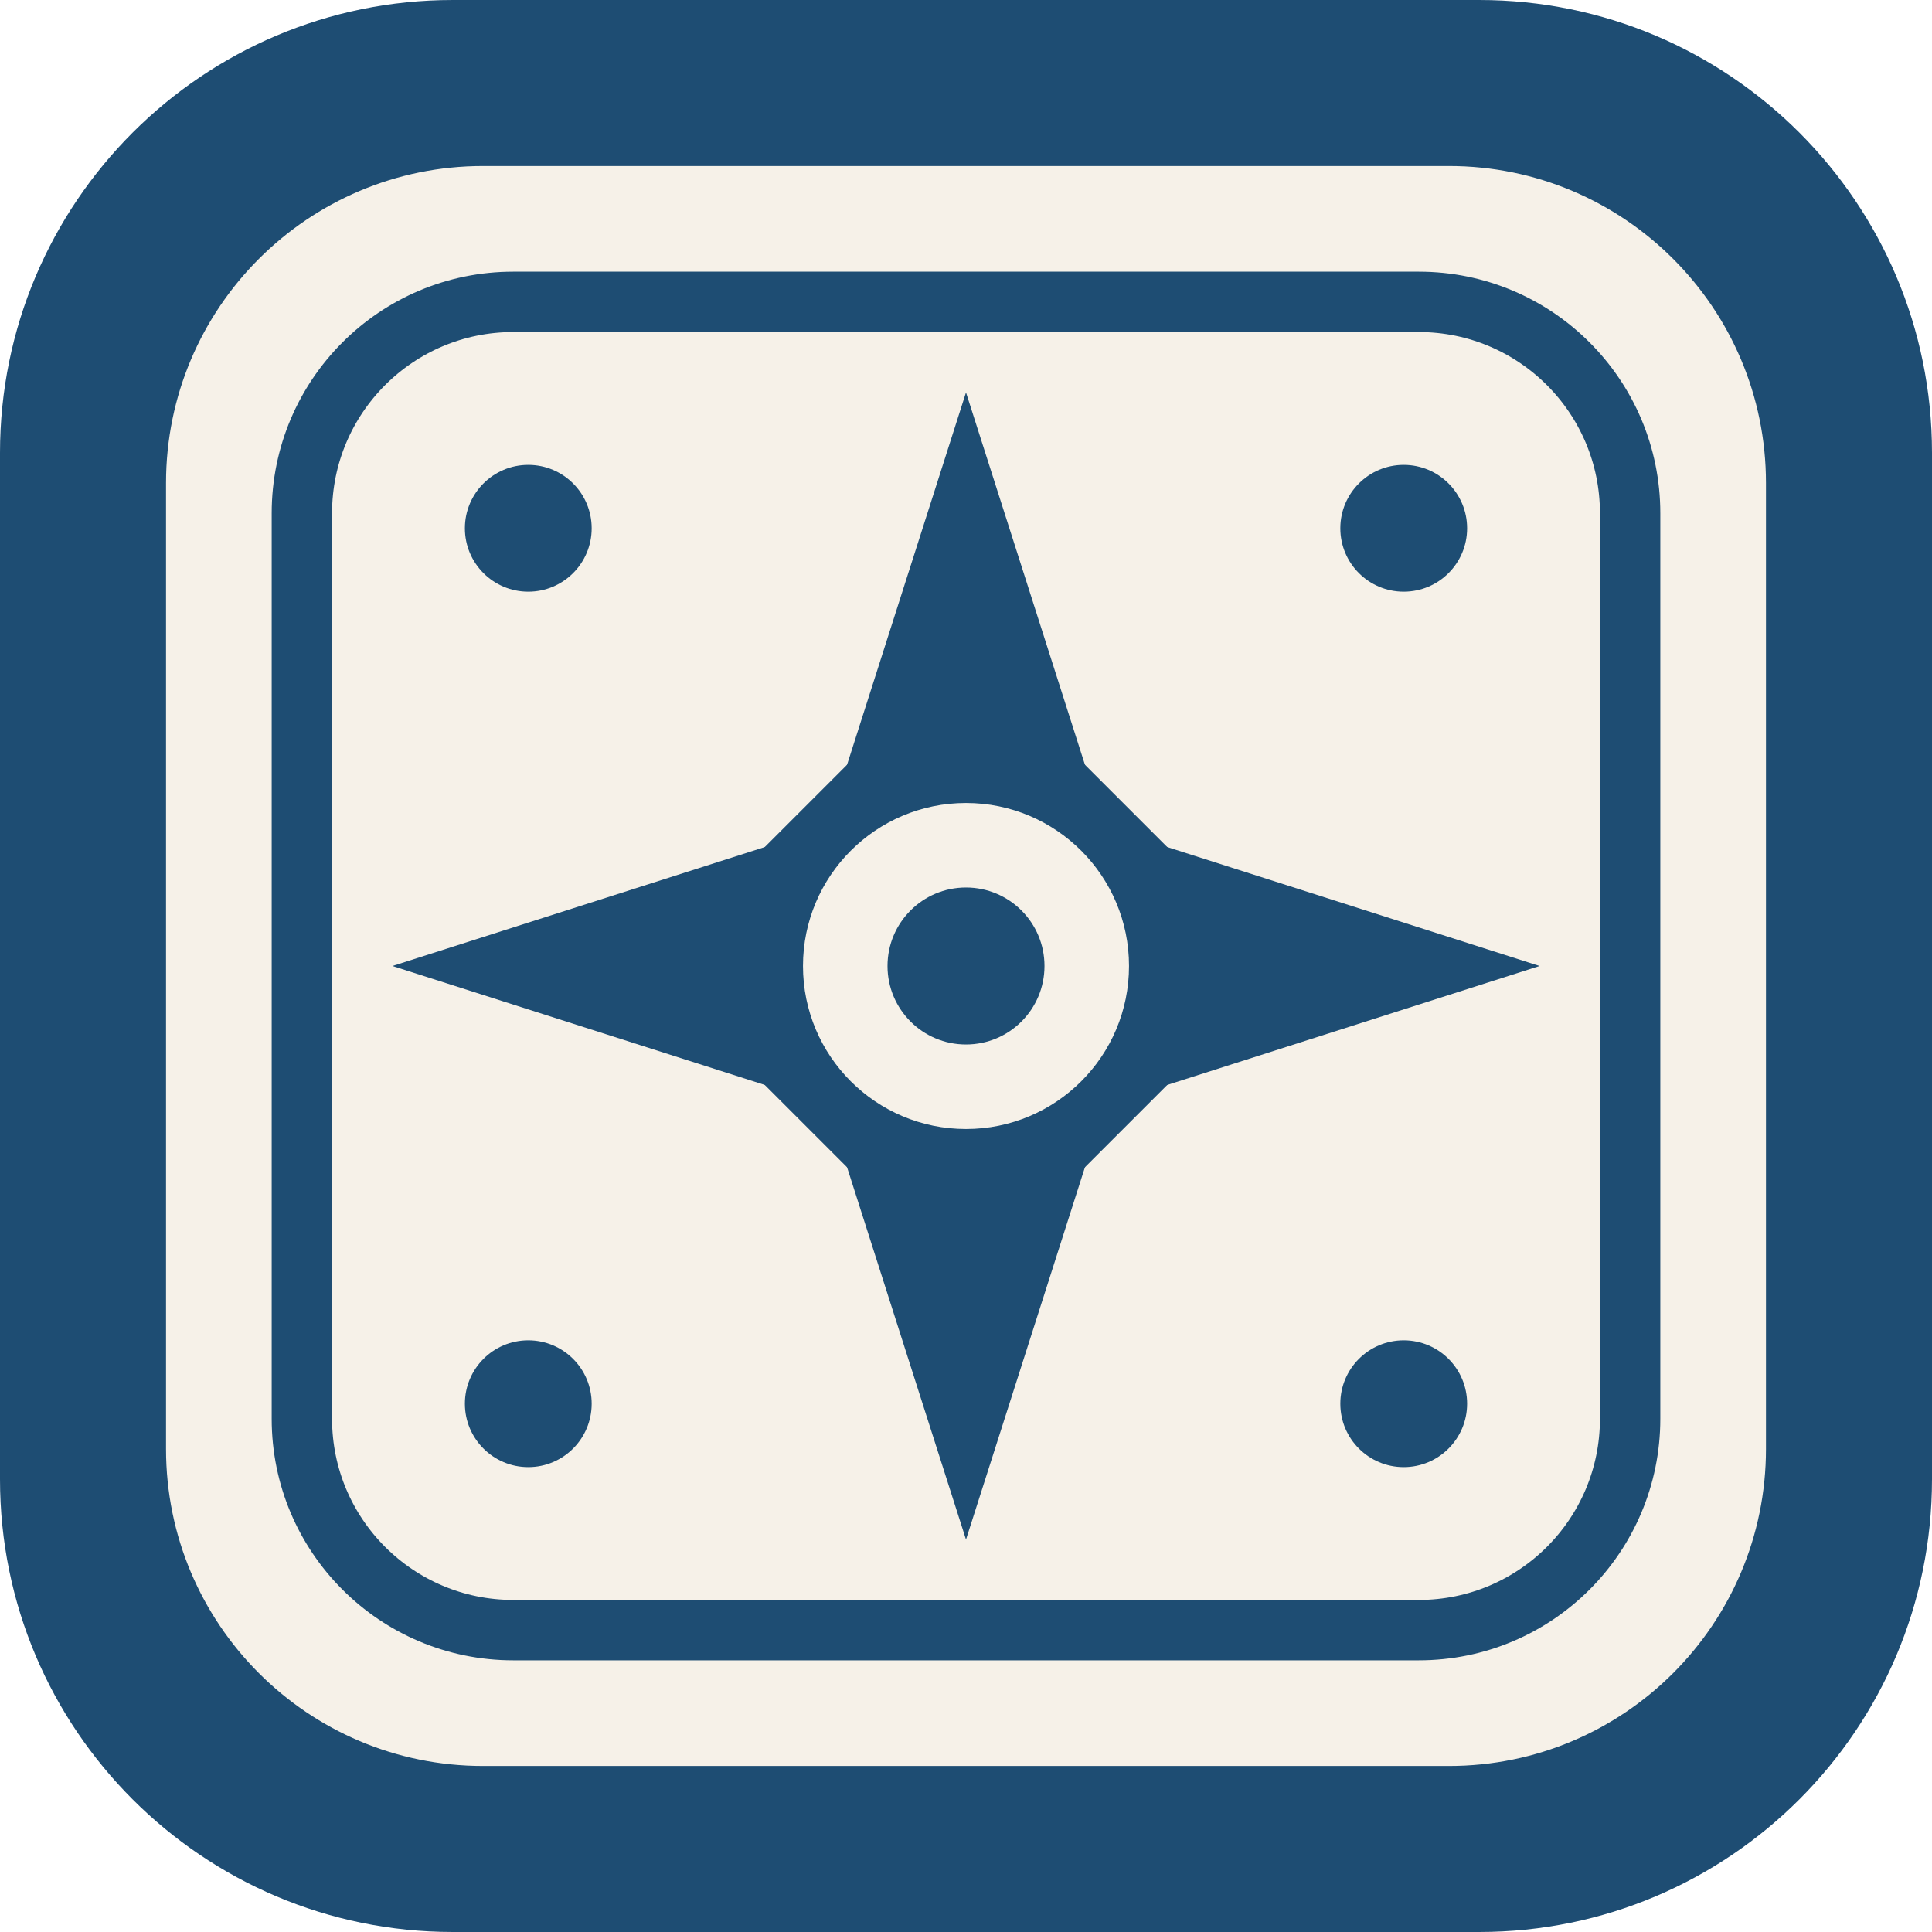
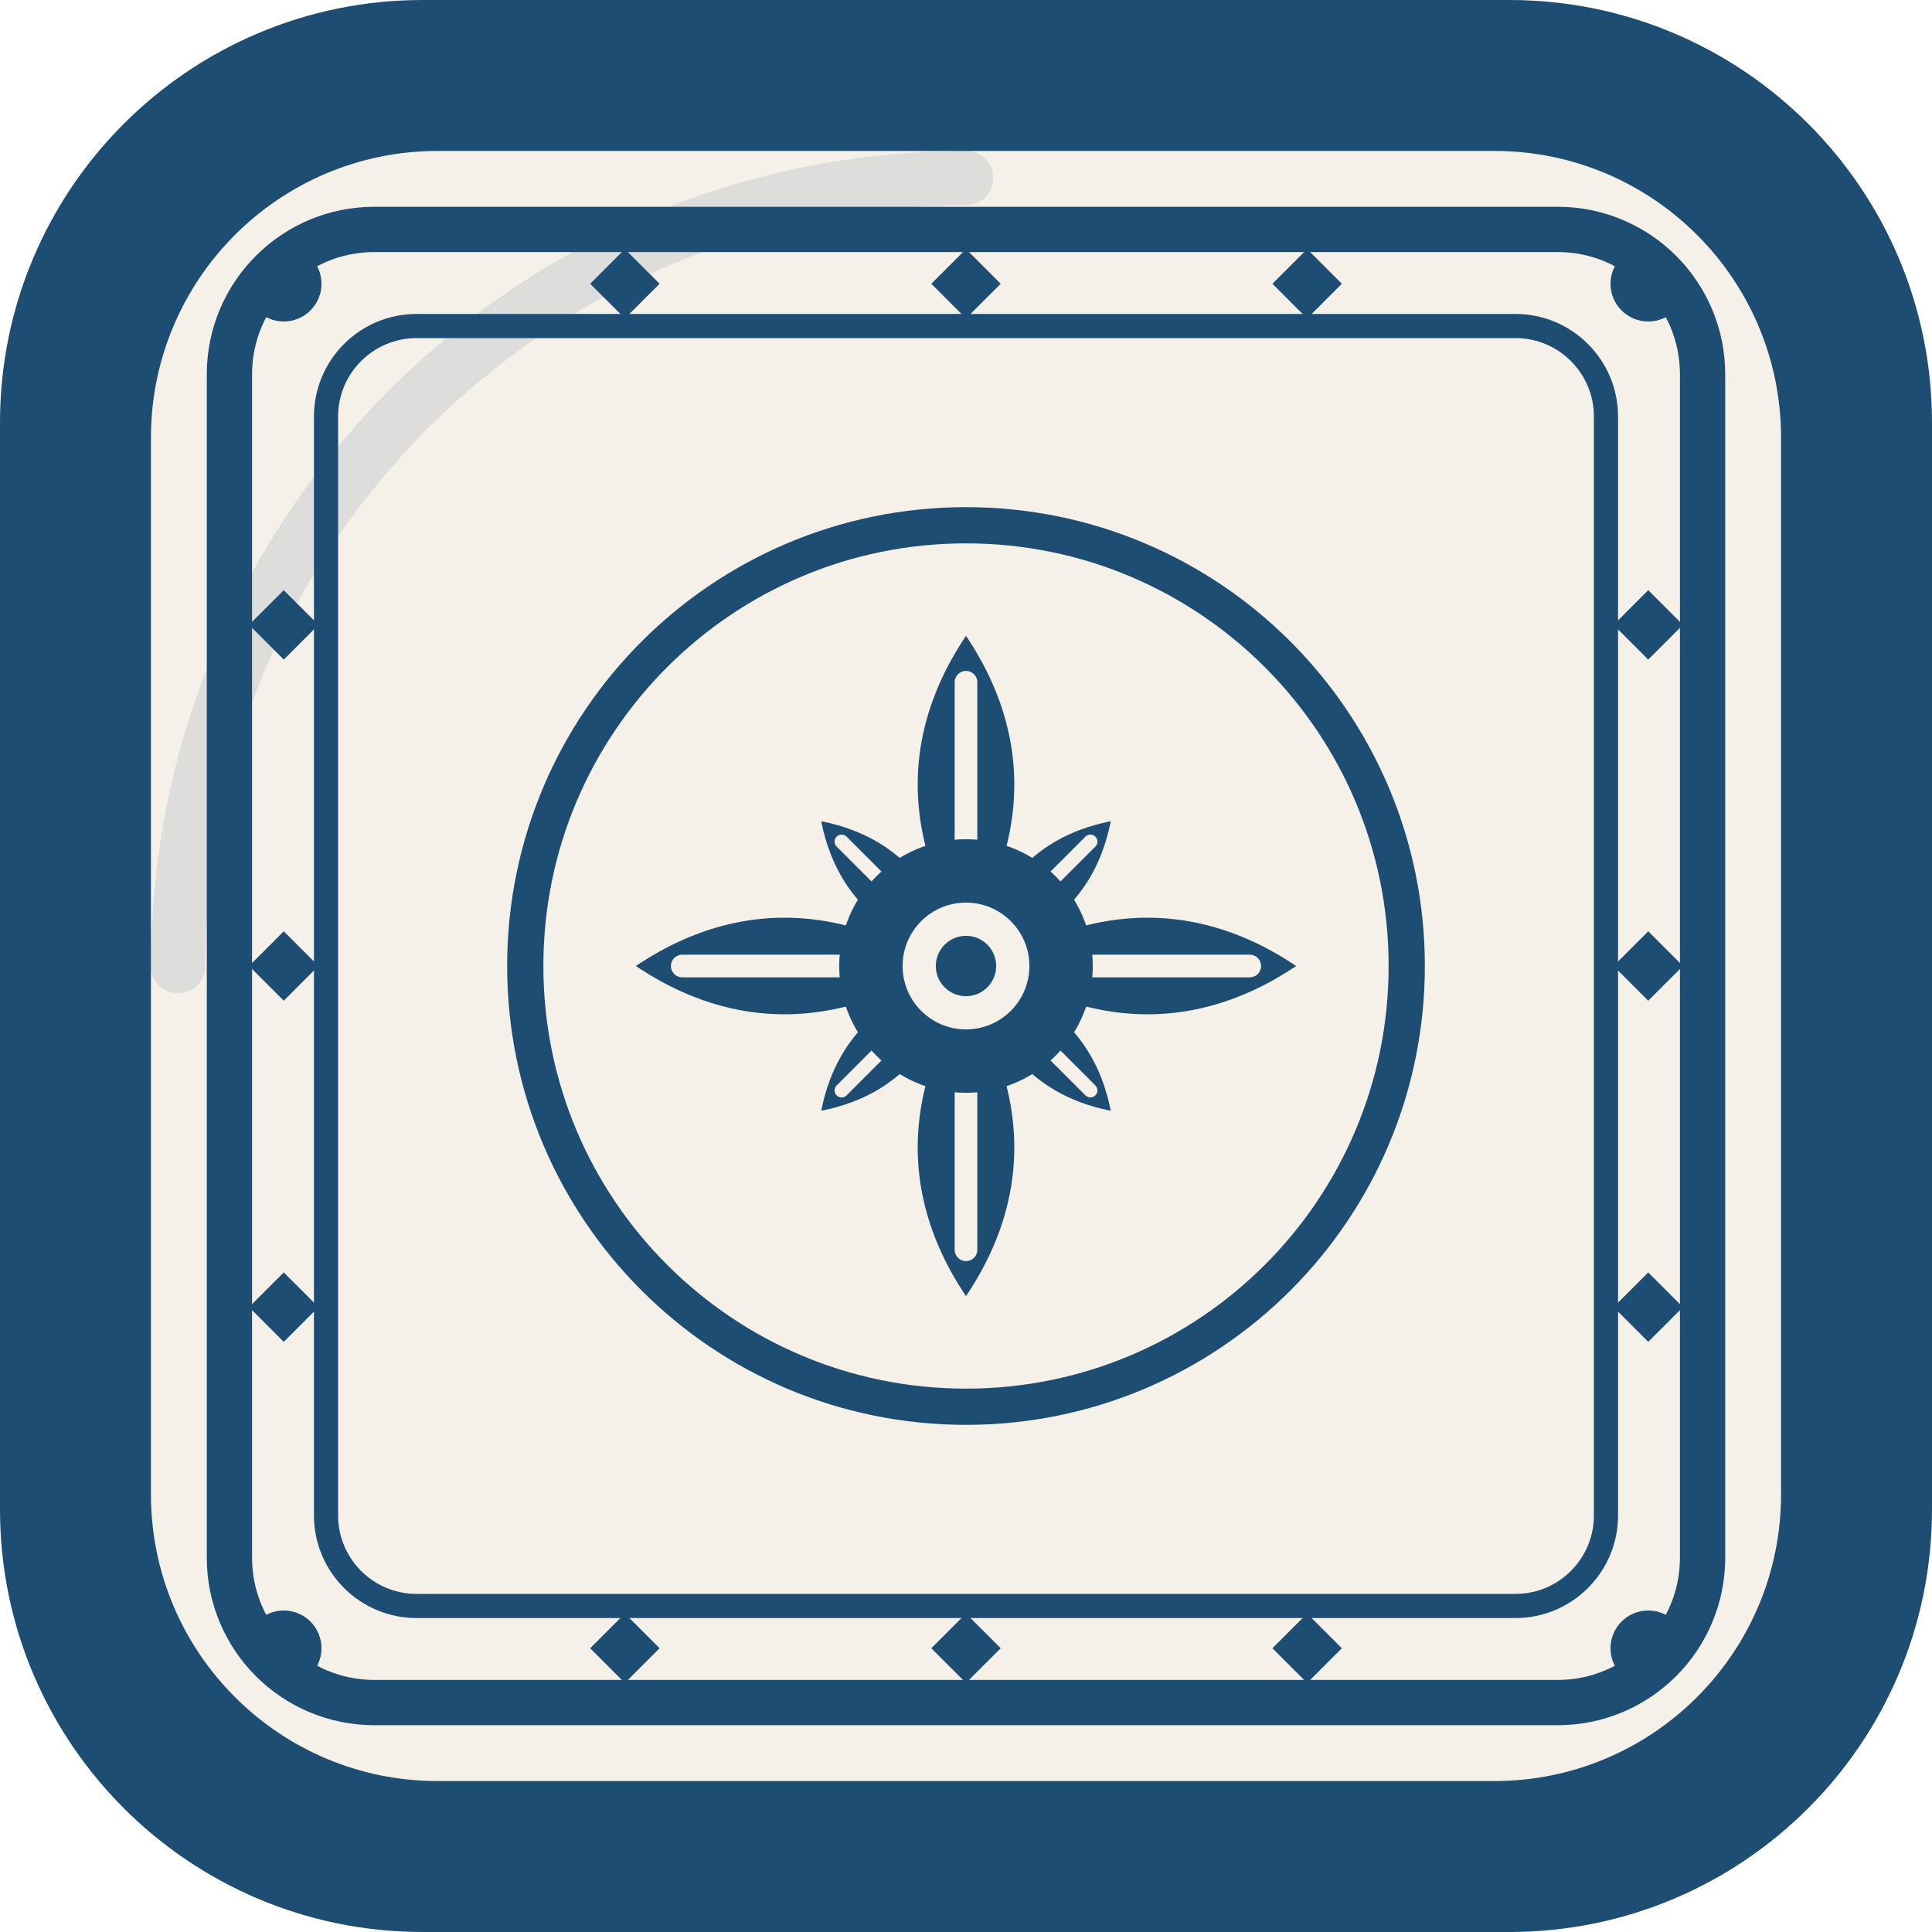
<svg xmlns="http://www.w3.org/2000/svg" viewBox="0 0 64 64" width="32" height="32">
-   <rect width="64" height="64" rx="15" fill="#1E4D73" />
-   <rect x="5.5" y="5.5" width="53" height="53" rx="10.5" fill="#F6F1E8" />
-   <rect x="10" y="10" width="44" height="44" rx="7" fill="none" stroke="#1E4D73" stroke-width="2" />
+   <defs>
+     <g id="p">
+       <path d="M32 32 C29.2 28 29.2 23.9 32 20.2 C34.8 23.9 34.8 28 32 32 Z" />
+       <path d="M32 30 L32 22.6" fill="none" stroke-width="0.75" stroke-linecap="round" />
+     </g>
+     <path id="d" d="M0 -1.15 1.15 0 0 1.15 -1.15 0Z" />
+   </defs>
+   <rect width="64" height="64" rx="14" fill="#1E4D73" />
+   <rect x="5" y="5" width="54" height="54" rx="9.5" fill="#F6F1E8" />
+   <path d="M5.9 32 A26.1 26.1 0 0 1 32 5.9" fill="none" stroke="#1E4D73" stroke-width="1.8" stroke-linecap="round" opacity="0.12" />
+   <rect x="7.6" y="7.6" width="48.8" height="48.8" rx="4.8" fill="none" stroke="#1E4D73" stroke-width="1.5" />
+   <rect x="10.8" y="10.8" width="42.4" height="42.4" rx="3" fill="none" stroke="#1E4D73" stroke-width="0.8" />
  <g fill="#1E4D73">
-     <path d="M32 13 36.6 27.4 51 32 36.6 36.6 32 51 27.4 36.6 13 32 27.4 27.4Z" />
-     <rect x="24.5" y="24.5" width="15" height="15" rx="1" transform="rotate(45 32 32)" />
-     <circle cx="17.5" cy="17.5" r="2.1" />
-     <circle cx="46.5" cy="17.5" r="2.1" />
-     <circle cx="17.5" cy="46.5" r="2.1" />
-     <circle cx="46.5" cy="46.5" r="2.1" />
+     <use href="#d" transform="translate(32 9.4)" />
+     <use href="#d" transform="translate(20.7 9.4)" />
+     <use href="#d" transform="translate(43.3 9.4)" />
+     <use href="#d" transform="translate(32 54.6)" />
+     <use href="#d" transform="translate(20.7 54.6)" />
+     <use href="#d" transform="translate(43.3 54.6)" />
+     <use href="#d" transform="translate(9.4 32)" />
+     <use href="#d" transform="translate(9.4 20.7)" />
+     <use href="#d" transform="translate(9.4 43.3)" />
+     <use href="#d" transform="translate(54.6 32)" />
+     <use href="#d" transform="translate(54.6 20.7)" />
+     <use href="#d" transform="translate(54.6 43.3)" />
+     <circle cx="9.4" cy="9.4" r="1.25" />
+     <circle cx="54.6" cy="9.4" r="1.25" />
+     <circle cx="9.4" cy="54.6" r="1.25" />
+     <circle cx="54.6" cy="54.6" r="1.25" />
  </g>
-   <circle cx="32" cy="32" r="5.4" fill="#F6F1E8" />
-   <circle cx="32" cy="32" r="2.6" fill="#1E4D73" />
+   <circle cx="32" cy="32" r="14.6" fill="none" stroke="#1E4D73" stroke-width="1.2" />
+   <g fill="#1E4D73" stroke="#F6F1E8">
+     <use href="#p" />
+     <use href="#p" transform="rotate(90 32 32)" />
+     <use href="#p" transform="rotate(180 32 32)" />
+     <use href="#p" transform="rotate(270 32 32)" />
+     <use href="#p" transform="rotate(45 32 32) translate(32 32) scale(0.62) translate(-32 -32)" />
+     <use href="#p" transform="rotate(135 32 32) translate(32 32) scale(0.62) translate(-32 -32)" />
+     <use href="#p" transform="rotate(225 32 32) translate(32 32) scale(0.62) translate(-32 -32)" />
+     <use href="#p" transform="rotate(315 32 32) translate(32 32) scale(0.62) translate(-32 -32)" />
+   </g>
+   <circle cx="32" cy="32" r="4.2" fill="#1E4D73" />
+   <circle cx="32" cy="32" r="2.1" fill="#F6F1E8" />
+   <circle cx="32" cy="32" r="1" fill="#1E4D73" />
</svg>
